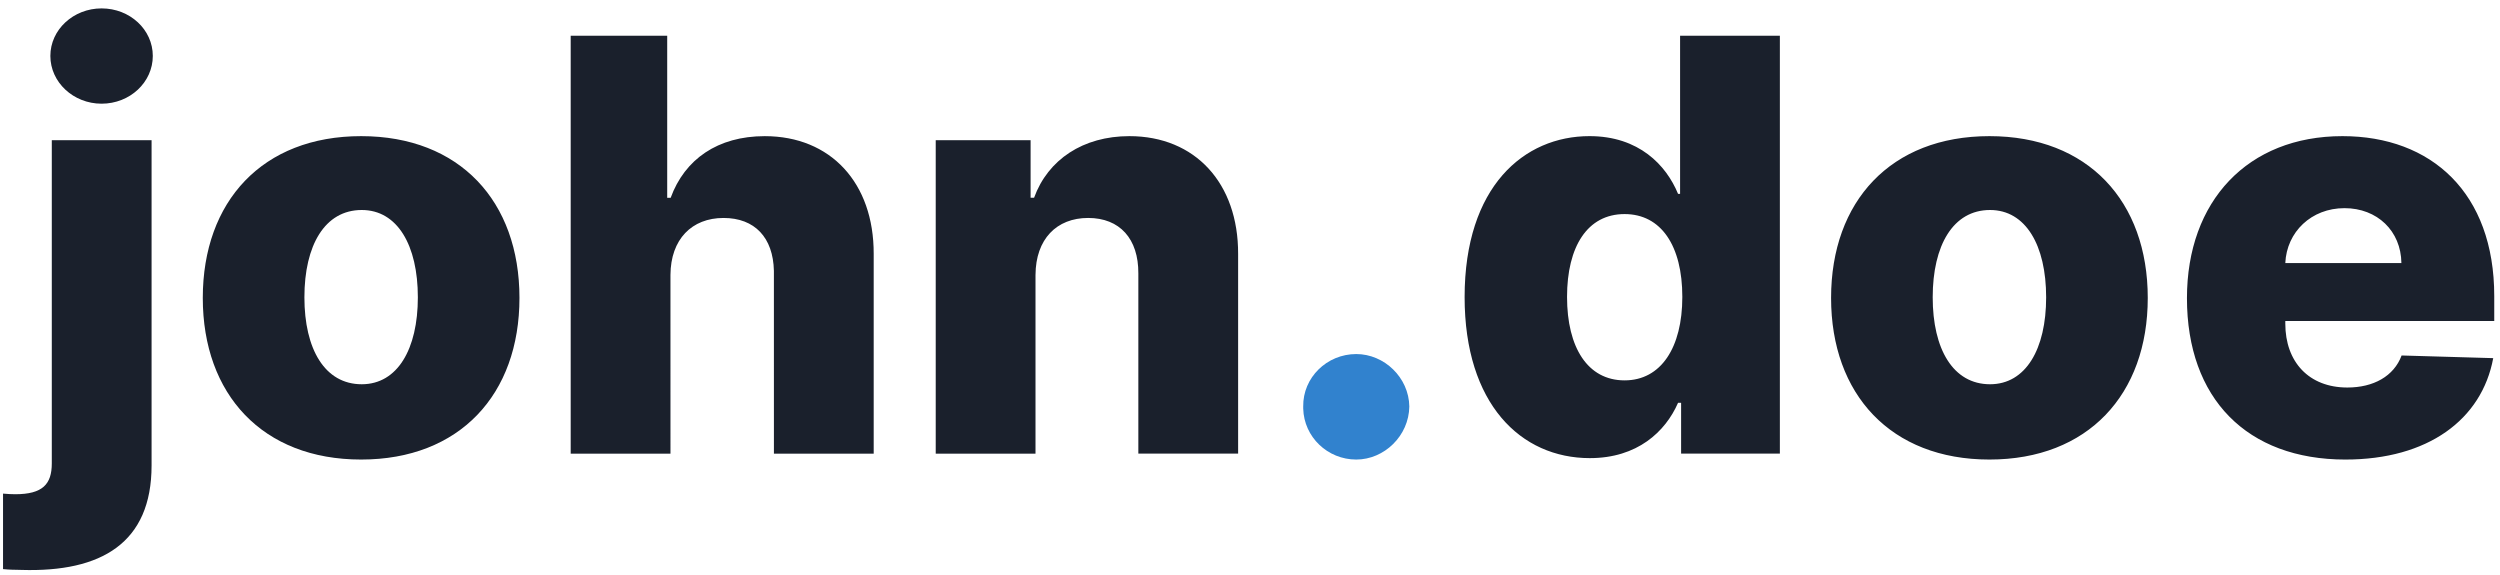
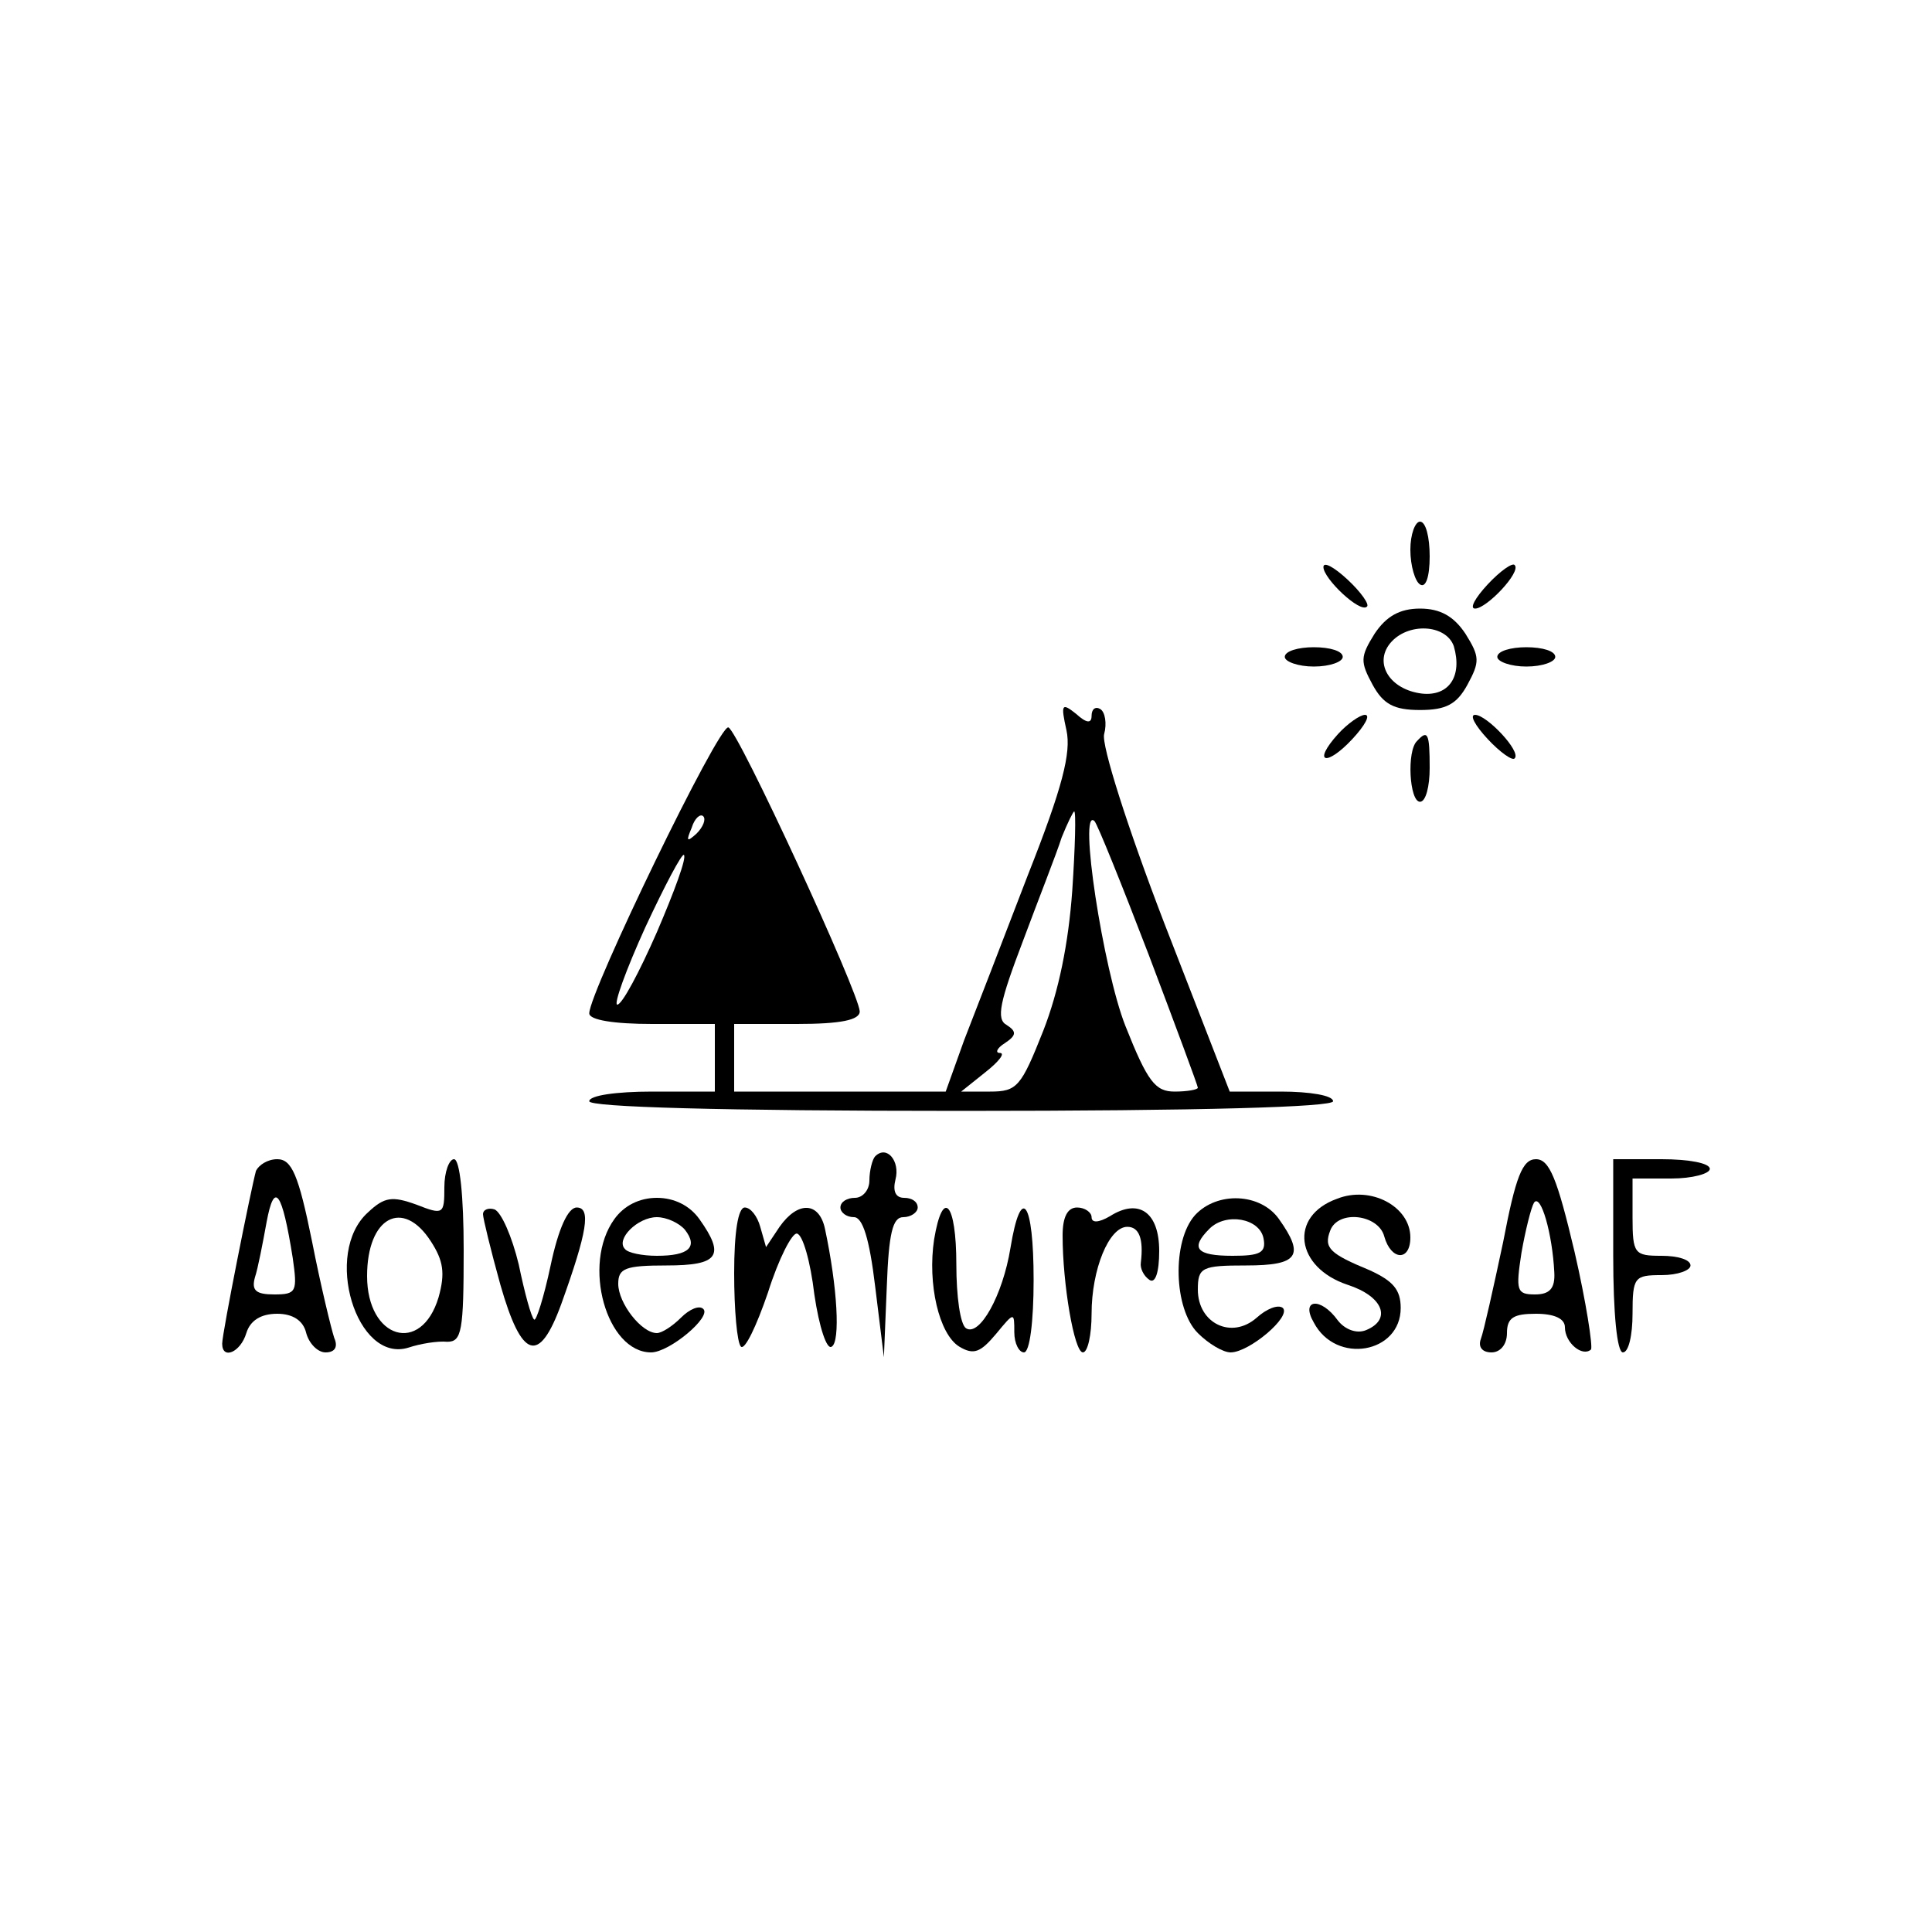
- <svg xmlns="http://www.w3.org/2000/svg" height="57" viewBox="0 0 248 57" width="248">
-   <g fill="none" transform="translate(.299718 .833139)">
-     <path d="m4.838 13.076v32.062c0 2.065-.911 3.056-3.623 3.056-.385 0-.729-.02-1.214-.061v7.489c.673.071 1.16.064 1.624.075l.198.006c7.935.243 12.914-2.672 12.914-10.364v-32.265zm4.939-3.623c2.814 0 5.081-2.125 5.081-4.737 0-2.611-2.267-4.716-5.081-4.716-2.793 0-5.081 2.105-5.081 4.716 0 2.611 2.287 4.737 5.081 4.737zm25.747 35.301c9.777 0 15.707-6.457 15.707-16.031 0-9.594-5.931-16.051-15.707-16.051s-15.707 6.457-15.707 16.051c0 9.574 5.931 16.031 15.707 16.031zm.061-7.469c-3.664 0-5.688-3.482-5.688-8.623 0-5.162 2.024-8.663 5.688-8.663 3.542 0 5.566 3.502 5.566 8.663 0 5.141-2.024 8.623-5.566 8.623zm30.625-10.849c.02-3.542 2.125-5.647 5.263-5.647 3.098 0 4.927 1.943 4.998 5.249l.002 18.13h9.898v-19.816c.02-7.044-4.271-11.679-10.809-11.679-4.656 0-7.935 2.287-9.331 6.113h-.344v-16.072h-9.574v41.455h9.898zm36.212 0v17.732h-9.898v-31.091h9.412v5.708h.344c1.376-3.785 4.858-6.113 9.453-6.113 6.538 0 10.809 4.676 10.789 11.679v19.816h-9.898v-17.873c.02-3.441-1.842-5.506-4.979-5.506s-5.202 2.105-5.222 5.647z" fill="#1a202c" />
-     <path d="m134.241 44.754c-2.842 0-5.184-2.232-5.261-5.045l-.001-.218c-.04-2.874 2.348-5.202 5.263-5.202 2.773 0 5.222 2.328 5.263 5.202-.04 2.915-2.49 5.263-5.263 5.263z" fill="#3182ce" />
-     <path d="m157.418 44.612c4.696 0 7.489-2.611 8.744-5.485h.304v5.04h9.797v-41.455h-9.898v15.687h-.202c-1.174-2.854-3.886-5.728-8.785-5.728-6.498 0-12.388 5-12.388 15.971 0 10.586 5.566 15.971 12.428 15.971zm3.441-7.712c-3.664 0-5.708-3.259-5.708-8.279 0-5 2.024-8.218 5.708-8.218 3.623 0 5.728 3.137 5.728 8.218 0 5.04-2.125 8.279-5.728 8.279zm36.192 7.854c9.777 0 15.707-6.457 15.707-16.031 0-9.594-5.931-16.051-15.707-16.051s-15.707 6.457-15.707 16.051c0 9.574 5.931 16.031 15.707 16.031zm.061-7.469c-3.664 0-5.688-3.482-5.688-8.623 0-5.162 2.024-8.663 5.688-8.663 3.542 0 5.566 3.502 5.566 8.663 0 5.141-2.024 8.623-5.566 8.623zm35.261 7.469c8.157 0 13.521-3.947 14.655-10.06l-9.088-.263c-.769 2.065-2.793 3.178-5.384 3.178-3.805 0-6.153-2.53-6.153-6.336v-.263h20.727v-2.469c0-10.242-6.234-15.869-15.06-15.869-9.392 0-15.424 6.437-15.424 16.072 0 9.959 5.951 16.011 15.728 16.011zm-5.971-19.493c.142-3.097 2.591-5.445 5.87-5.445 3.259 0 5.607 2.267 5.647 5.445z" fill="#1a202c" />
+ <svg xmlns="http://www.w3.org/2000/svg" version="1.0" width="200pt" height="200pt" viewBox="0 0 200 200" preserveAspectRatio="xMidYMid meet">
+   <g transform="translate(0,200) scale(0.1,-0.1)" fill="#000000" stroke="none">
+     <path d="M1460 1431 c0 -17 5 -33 10 -36 6 -4 10 8 10 29 0 20 -4 36 -10 36 -5 0 -10 -13 -10 -29z" />
+     <path d="M1370 1413 c0 -12 38 -48 45 -41 3 2 -6 15 -20 28 -14 13 -25 19 -25 13z" />
+     <path d="M1540 1395 c-13 -14 -19 -25 -13 -25 12 0 48 38 41 45 -2 3 -15 -6 -28 -20z" />
+     <path d="M1423 1344 c-15 -24 -15 -29 -2 -53 11 -20 22 -26 49 -26 27 0 38 6 49 26 13 24 13 29 -2 53 -12 18 -26 26 -47 26 -21 0 -35 -8 -47 -26z m82 -13 c9 -31 -5 -52 -33 -49 -33 4 -50 31 -33 52 18 22 58 20 66 -3z" />
+     <path d="M1330 1320 c0 -5 14 -10 30 -10 17 0 30 5 30 10 0 6 -13 10 -30 10 -16 0 -30 -4 -30 -10z" />
+     <path d="M1550 1320 c0 -5 14 -10 30 -10 17 0 30 5 30 10 0 6 -13 10 -30 10 -16 0 -30 -4 -30 -10z" />
+     <path d="M1104 1244 c5 -23 -4 -59 -40 -150 -25 -65 -55 -143 -66 -171 l-19 -53 -110 0 -109 0 0 35 0 35 65 0 c45 0 65 4 65 13 -1 20 -126 291 -136 294 -10 3 -144 -274 -144 -296 0 -7 26 -11 65 -11 l65 0 0 -35 0 -35 -65 0 c-37 0 -65 -4 -65 -10 0 -6 135 -10 385 -10 250 0 385 4 385 10 0 6 -24 10 -54 10 l-53 0 -68 175 c-38 99 -65 184 -62 195 3 11 1 23 -4 26 -5 3 -9 0 -9 -7 0 -8 -5 -8 -16 2 -15 12 -16 10 -10 -17z m-383 -107 c-10 -9 -11 -8 -5 6 3 10 9 15 12 12 3 -3 0 -11 -7 -18z m389 -59 c-4 -55 -14 -104 -30 -145 -23 -58 -27 -63 -55 -63 l-30 0 25 20 c14 11 21 20 15 20 -5 0 -3 5 5 10 12 8 13 12 2 19 -11 6 -7 24 17 87 16 43 35 91 40 107 6 15 12 27 13 27 2 0 1 -37 -2 -82z m79 -66 c28 -74 51 -136 51 -138 0 -2 -11 -4 -24 -4 -20 0 -28 10 -51 68 -23 58 -49 228 -32 212 3 -3 28 -65 56 -138z m-509 23 c-18 -41 -36 -75 -41 -75 -4 0 9 36 29 80 20 43 38 77 40 75 3 -3 -10 -38 -28 -80z" />
+     <path d="M1385 1240 c-27 -30 -12 -34 15 -5 13 14 19 25 13 25 -5 0 -18 -9 -28 -20z" />
+     <path d="M1540 1235 c13 -14 26 -23 28 -20 7 7 -29 45 -41 45 -6 0 0 -11 13 -25z" />
+     <path d="M1467 1233 c-11 -10 -8 -63 3 -63 6 0 10 16 10 35 0 36 -2 40 -13 28z" />
+     <path d="M906 803 c-3 -3 -6 -15 -6 -25 0 -10 -7 -18 -15 -18 -8 0 -15 -4 -15 -10 0 -5 6 -10 14 -10 9 0 16 -22 22 -72 l9 -73 3 73 c2 55 6 72 17 72 8 0 15 5 15 10 0 6 -6 10 -14 10 -9 0 -12 7 -9 19 5 19 -9 36 -21 24z" />
+     <path d="M265 788 c-5 -18 -35 -168 -35 -179 0 -17 19 -9 25 11 4 13 15 20 32 20 16 0 27 -7 30 -20 3 -11 12 -20 20 -20 10 0 13 6 9 15 -3 9 -14 54 -23 100 -14 69 -21 85 -36 85 -10 0 -19 -6 -22 -12z m38 -90 c5 -35 4 -38 -19 -38 -19 0 -24 4 -20 18 3 9 8 35 12 57 8 43 16 32 27 -37z" />
+     <path d="M460 771 c0 -28 -1 -29 -29 -18 -25 9 -33 8 -50 -8 -47 -42 -12 -157 42 -140 12 4 30 7 40 6 15 0 17 11 17 95 0 56 -4 94 -10 94 -5 0 -10 -13 -10 -29z m-14 -56 c13 -20 15 -33 8 -58 -18 -60 -74 -43 -74 22 0 61 37 81 66 36z" />
+     <path d="M1556 714 c-10 -47 -20 -92 -23 -100 -3 -8 1 -14 11 -14 9 0 16 8 16 20 0 16 7 20 30 20 19 0 30 -5 30 -14 0 -16 18 -31 27 -23 2 3 -5 49 -17 101 -18 76 -26 96 -40 96 -14 0 -21 -18 -34 -86z m53 -31 c1 -17 -5 -23 -20 -23 -19 0 -20 4 -14 43 4 23 10 47 13 52 7 10 19 -32 21 -72z" />
+     <path d="M1670 700 c0 -60 4 -100 10 -100 6 0 10 18 10 40 0 38 2 40 30 40 17 0 30 5 30 10 0 6 -13 10 -30 10 -28 0 -30 2 -30 40 l0 40 40 0 c22 0 40 5 40 10 0 6 -22 10 -50 10 l-50 0 0 -100z" />
+     <path d="M1384 759 c-50 -18 -43 -71 11 -89 37 -12 46 -36 19 -47 -10 -4 -22 1 -29 10 -18 25 -39 22 -25 -2 23 -44 90 -32 90 15 0 19 -8 28 -32 39 -41 17 -48 23 -41 41 8 22 50 17 56 -6 7 -25 27 -26 27 -1 0 32 -41 54 -76 40z" />
+     <path d="M636 738 c-34 -47 -8 -138 38 -138 19 0 63 37 54 45 -4 4 -14 0 -23 -9 -9 -9 -20 -16 -25 -16 -16 0 -40 31 -40 51 0 16 7 19 50 19 54 0 61 10 34 48 -10 14 -26 22 -44 22 -18 0 -34 -8 -44 -22z m73 -11 c14 -18 4 -27 -29 -27 -15 0 -30 3 -33 7 -10 10 13 33 33 33 10 0 23 -6 29 -13z" />
+     <path d="M1237 742 c-24 -27 -22 -97 3 -122 11 -11 26 -20 34 -20 19 0 63 37 54 46 -5 4 -17 -1 -27 -10 -26 -23 -61 -6 -61 29 0 23 4 25 50 25 54 0 61 10 34 48 -19 27 -64 29 -87 4z m71 -24 c3 -15 -4 -18 -32 -18 -38 0 -44 8 -24 28 17 17 52 11 56 -10z" />
+     <path d="M500 743 c0 -4 8 -37 18 -73 22 -77 40 -83 63 -20 27 75 31 100 16 100 -9 0 -19 -22 -27 -60 -7 -33 -15 -58 -17 -56 -3 2 -10 28 -16 57 -7 29 -18 54 -25 57 -6 2 -12 0 -12 -5z" />
+     <path d="M760 682 c0 -38 3 -72 7 -76 4 -4 16 21 28 56 11 35 25 62 30 61 6 -1 14 -29 18 -63 5 -34 13 -58 18 -54 9 5 6 61 -7 122 -6 28 -28 29 -47 2 l-14 -21 -6 21 c-3 11 -10 20 -16 20 -7 0 -11 -26 -11 -68z" />
+     <path d="M967 717 c-7 -46 5 -98 26 -111 15 -9 22 -6 38 13 19 23 19 23 19 2 0 -12 5 -21 10 -21 6 0 10 32 10 75 0 82 -13 100 -24 33 -8 -49 -32 -92 -46 -83 -6 4 -10 33 -10 66 0 64 -14 80 -23 26z" />
+     <path d="M1100 721 c0 -50 12 -121 21 -121 5 0 9 18 9 40 0 46 18 90 37 90 12 0 17 -12 14 -37 -1 -6 3 -14 9 -18 6 -4 10 8 10 30 0 40 -21 55 -51 36 -12 -7 -19 -7 -19 -1 0 5 -7 10 -15 10 -10 0 -15 -10 -15 -29z" />
  </g>
</svg>
